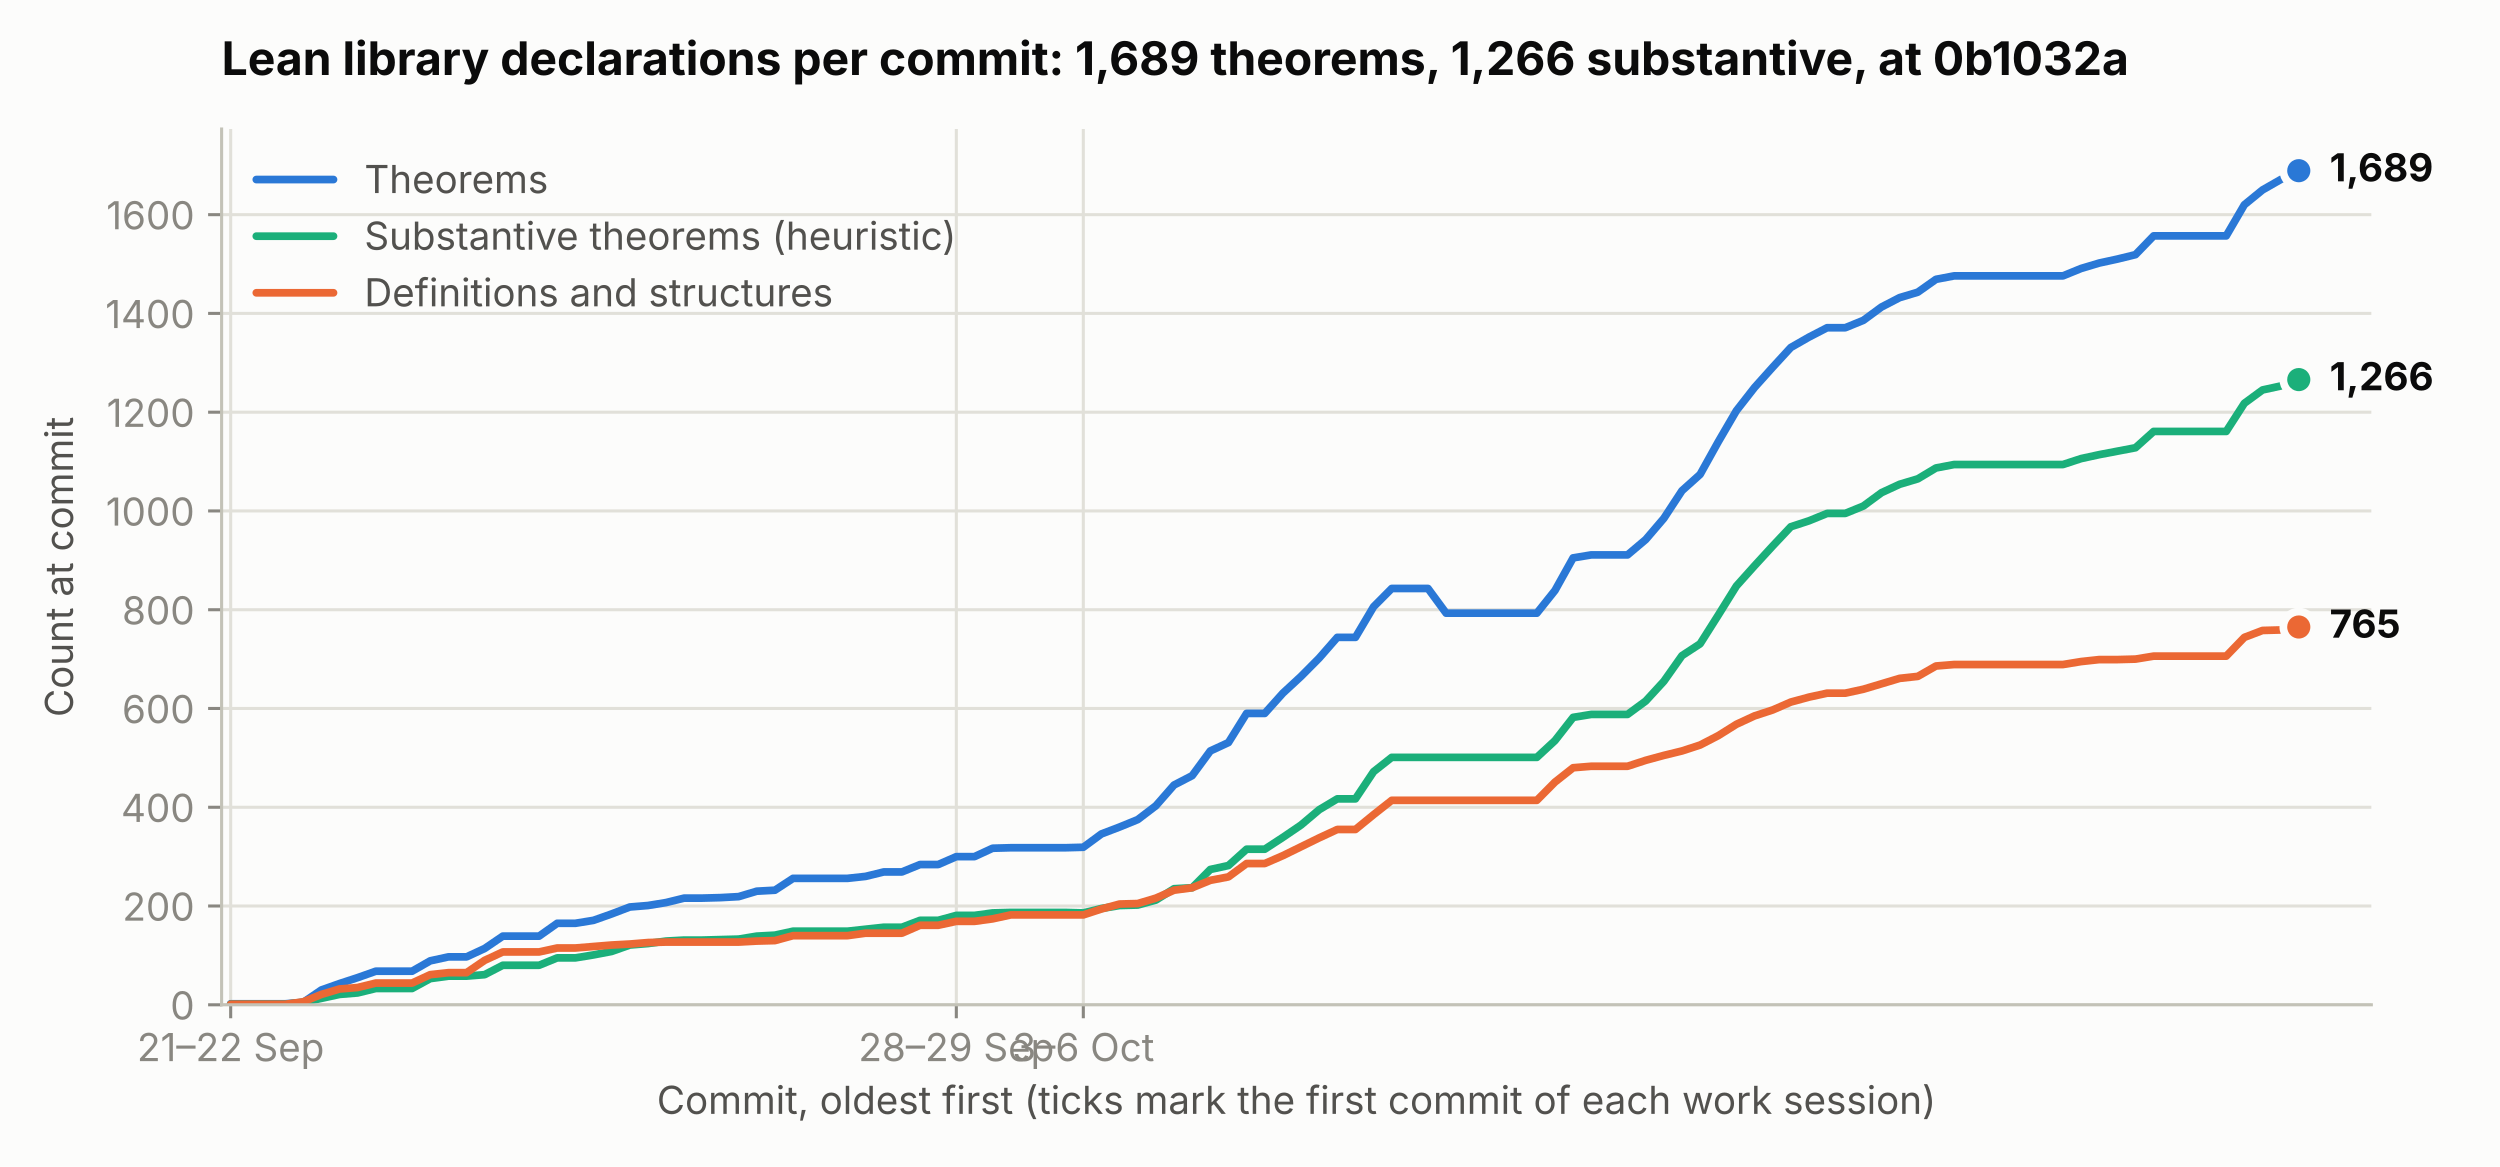
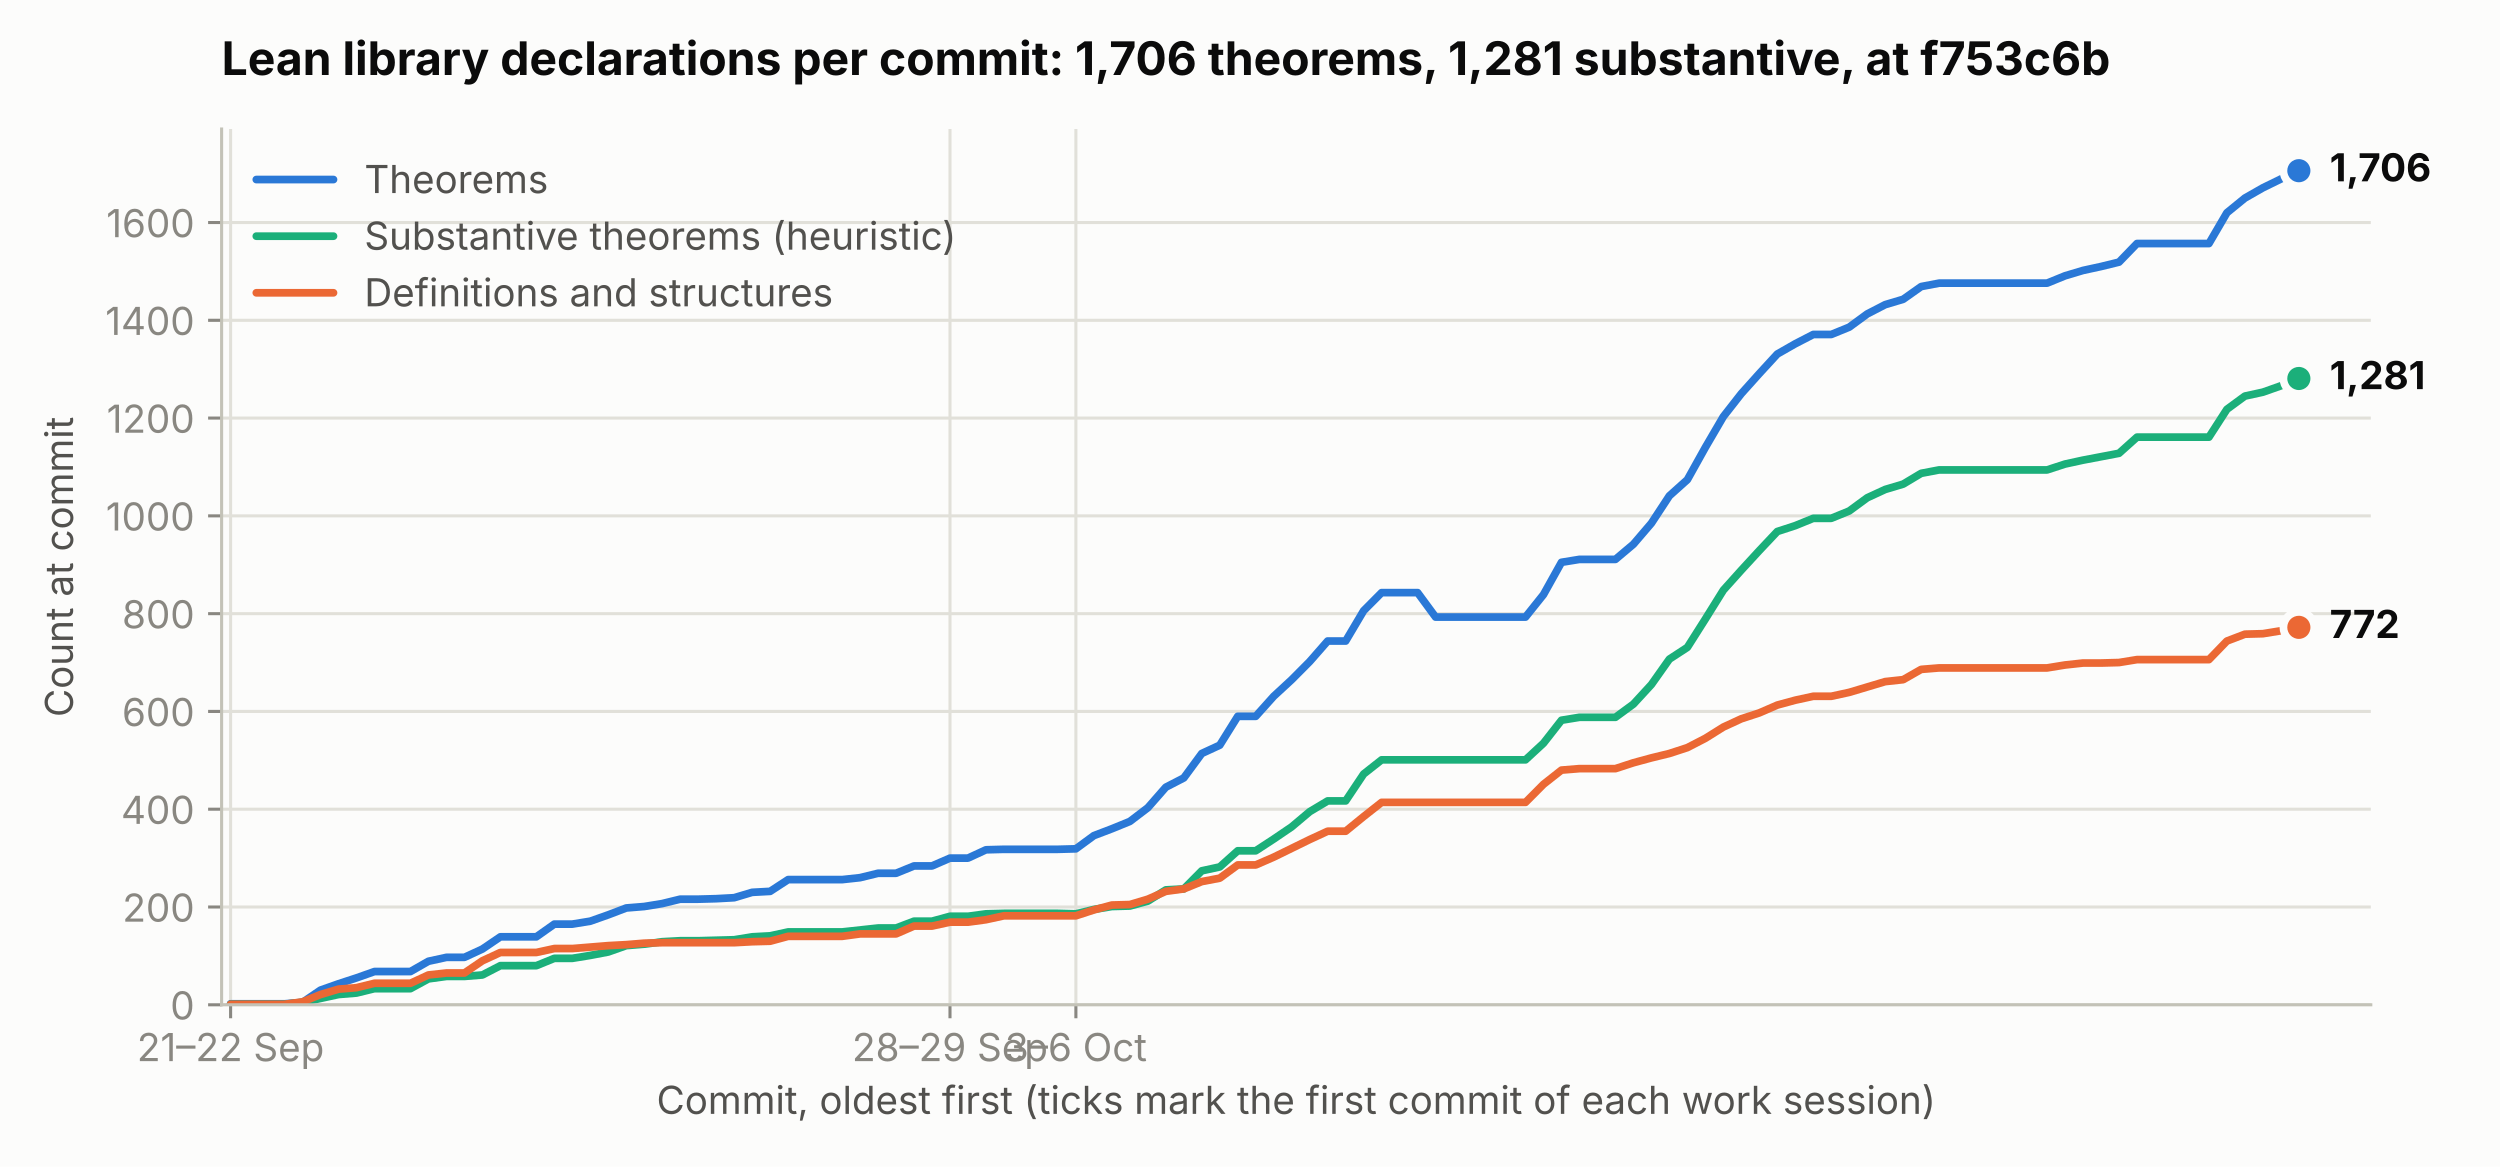
<svg xmlns="http://www.w3.org/2000/svg" xmlns:xlink="http://www.w3.org/1999/xlink" width="648pt" height="302.4pt" viewBox="0 0 648 302.4" version="1.1">
  <defs>
    <style type="text/css">*{stroke-linejoin: round; stroke-linecap: butt}</style>
  </defs>
  <g id="figure_1">
    <g id="patch_1">
      <path d="M 0 302.4 L 648 302.4 L 648 0 L 0 0 z " style="fill: #fcfcfb" />
    </g>
    <g id="axes_1">
      <g id="patch_2">
-         <path d="M 57.44 260.44 L 614.652 260.44 L 614.652 33.44 L 57.44 33.44 z " style="fill: #fcfcfb" />
+         <path d="M 57.44 260.44 L 614.51 260.44 L 614.51 33.44 L 57.44 33.44 z " style="fill: #fcfcfb" />
      </g>
      <g id="matplotlib.axis_1">
        <g id="xtick_1">
          <g id="line2d_1">
-             <path d="M 59.791 260.44 L 59.791 33.44 " clip-path="url(#p38d503b0bf)" style="fill: none; stroke: #e1e0d9; stroke-width: 0.8; stroke-linecap: square" />
+             <path d="M 59.771 260.44 L 59.771 33.44 " clip-path="url(#pa59a335b87)" style="fill: none; stroke: #e1e0d9; stroke-width: 0.8; stroke-linecap: square" />
          </g>
          <g id="line2d_2">
            <defs>
              <path id="m02e6627c96" d="M 0 0 L 0 3.5 " style="stroke: #898781; stroke-width: 0.8" />
            </defs>
            <g>
-               <use xlink:href="#m02e6627c96" x="59.791" y="260.44" style="fill: #898781; stroke: #898781; stroke-width: 0.8" />
+               <use xlink:href="#m02e6627c96" x="59.771" y="260.44" style="fill: #898781; stroke: #898781; stroke-width: 0.8" />
            </g>
          </g>
          <g id="text_1">
-             <text style="font-size: 10px; font-family: 'Inter', 'Helvetica Neue', 'Arial', 'DejaVu Sans', sans-serif; text-anchor: middle; fill: #898781" x="59.791" y="275.038" transform="rotate(-0 59.79111 275.0384)">21–22 Sep</text>
+             <text style="font-size: 10px; font-family: 'Inter', 'Helvetica Neue', 'Arial', 'DejaVu Sans', sans-serif; text-anchor: middle; fill: #898781" x="59.771" y="275.038" transform="rotate(-0 59.77084 275.0384)">21–22 Sep</text>
          </g>
        </g>
        <g id="xtick_2">
          <g id="line2d_3">
-             <path d="M 247.88 260.44 L 247.88 33.44 " clip-path="url(#p38d503b0bf)" style="fill: none; stroke: #e1e0d9; stroke-width: 0.8; stroke-linecap: square" />
+             <path d="M 246.238 260.44 L 246.238 33.44 " clip-path="url(#pa59a335b87)" style="fill: none; stroke: #e1e0d9; stroke-width: 0.8; stroke-linecap: square" />
          </g>
          <g id="line2d_4">
            <g>
-               <use xlink:href="#m02e6627c96" x="247.88" y="260.44" style="fill: #898781; stroke: #898781; stroke-width: 0.8" />
+               <use xlink:href="#m02e6627c96" x="246.238" y="260.44" style="fill: #898781; stroke: #898781; stroke-width: 0.8" />
            </g>
          </g>
          <g id="text_2">
-             <text style="font-size: 10px; font-family: 'Inter', 'Helvetica Neue', 'Arial', 'DejaVu Sans', sans-serif; text-anchor: middle; fill: #898781" x="247.88" y="275.038" transform="rotate(-0 247.8795 275.0384)">28–29 Sep</text>
+             <text style="font-size: 10px; font-family: 'Inter', 'Helvetica Neue', 'Arial', 'DejaVu Sans', sans-serif; text-anchor: middle; fill: #898781" x="246.238" y="275.038" transform="rotate(-0 246.2378 275.0384)">28–29 Sep</text>
          </g>
        </g>
        <g id="xtick_3">
          <g id="line2d_5">
-             <path d="M 280.795 260.44 L 280.795 33.44 " clip-path="url(#p38d503b0bf)" style="fill: none; stroke: #e1e0d9; stroke-width: 0.8; stroke-linecap: square" />
+             <path d="M 278.87 260.44 L 278.87 33.44 " clip-path="url(#pa59a335b87)" style="fill: none; stroke: #e1e0d9; stroke-width: 0.8; stroke-linecap: square" />
          </g>
          <g id="line2d_6">
            <g>
-               <use xlink:href="#m02e6627c96" x="280.795" y="260.44" style="fill: #898781; stroke: #898781; stroke-width: 0.8" />
+               <use xlink:href="#m02e6627c96" x="278.87" y="260.44" style="fill: #898781; stroke: #898781; stroke-width: 0.8" />
            </g>
          </g>
          <g id="text_3">
-             <text style="font-size: 10px; font-family: 'Inter', 'Helvetica Neue', 'Arial', 'DejaVu Sans', sans-serif; text-anchor: middle; fill: #898781" x="280.795" y="275.038" transform="rotate(-0 280.795 275.0384)">3–6 Oct</text>
+             <text style="font-size: 10px; font-family: 'Inter', 'Helvetica Neue', 'Arial', 'DejaVu Sans', sans-serif; text-anchor: middle; fill: #898781" x="278.87" y="275.038" transform="rotate(-0 278.8695 275.0384)">3–6 Oct</text>
          </g>
        </g>
        <g id="text_4">
-           <text style="font-size: 10px; font-family: 'Inter', 'Helvetica Neue', 'Arial', 'DejaVu Sans', sans-serif; text-anchor: middle; fill: #52514e" x="336.046" y="288.717" transform="rotate(-0 336.0459 288.7166)">Commit, oldest first (ticks mark the first commit of each work session)</text>
+           <text style="font-size: 10px; font-family: 'Inter', 'Helvetica Neue', 'Arial', 'DejaVu Sans', sans-serif; text-anchor: middle; fill: #52514e" x="335.975" y="288.717" transform="rotate(-0 335.975 288.7166)">Commit, oldest first (ticks mark the first commit of each work session)</text>
        </g>
      </g>
      <g id="matplotlib.axis_2">
        <g id="ytick_1">
          <g id="line2d_7">
-             <path d="M 57.44 260.44 L 614.652 260.44 " clip-path="url(#p38d503b0bf)" style="fill: none; stroke: #e1e0d9; stroke-width: 0.8; stroke-linecap: square" />
+             <path d="M 57.44 260.44 L 614.51 260.44 " clip-path="url(#pa59a335b87)" style="fill: none; stroke: #e1e0d9; stroke-width: 0.8; stroke-linecap: square" />
          </g>
          <g id="line2d_8">
            <defs>
              <path id="mba09e6026b" d="M 0 0 L -3.5 0 " style="stroke: #898781; stroke-width: 0.8" />
            </defs>
            <g>
              <use xlink:href="#mba09e6026b" x="57.44" y="260.44" style="fill: #898781; stroke: #898781; stroke-width: 0.8" />
            </g>
          </g>
          <g id="text_5">
            <text style="font-size: 10px; font-family: 'Inter', 'Helvetica Neue', 'Arial', 'DejaVu Sans', sans-serif; text-anchor: end; fill: #898781" x="50.44" y="264.239" transform="rotate(-0 50.44 264.2392)">0</text>
          </g>
        </g>
        <g id="ytick_2">
          <g id="line2d_9">
-             <path d="M 57.44 234.839 L 614.652 234.839 " clip-path="url(#p38d503b0bf)" style="fill: none; stroke: #e1e0d9; stroke-width: 0.8; stroke-linecap: square" />
+             <path d="M 57.44 235.095 L 614.51 235.095 " clip-path="url(#pa59a335b87)" style="fill: none; stroke: #e1e0d9; stroke-width: 0.8; stroke-linecap: square" />
          </g>
          <g id="line2d_10">
            <g>
-               <use xlink:href="#mba09e6026b" x="57.44" y="234.839" style="fill: #898781; stroke: #898781; stroke-width: 0.8" />
+               <use xlink:href="#mba09e6026b" x="57.44" y="235.095" style="fill: #898781; stroke: #898781; stroke-width: 0.8" />
            </g>
          </g>
          <g id="text_6">
-             <text style="font-size: 10px; font-family: 'Inter', 'Helvetica Neue', 'Arial', 'DejaVu Sans', sans-serif; text-anchor: end; fill: #898781" x="50.44" y="238.639" transform="rotate(-0 50.44 238.6387)">200</text>
+             <text style="font-size: 10px; font-family: 'Inter', 'Helvetica Neue', 'Arial', 'DejaVu Sans', sans-serif; text-anchor: end; fill: #898781" x="50.44" y="238.894" transform="rotate(-0 50.44 238.8938)">200</text>
          </g>
        </g>
        <g id="ytick_3">
          <g id="line2d_11">
-             <path d="M 57.44 209.239 L 614.652 209.239 " clip-path="url(#p38d503b0bf)" style="fill: none; stroke: #e1e0d9; stroke-width: 0.8; stroke-linecap: square" />
+             <path d="M 57.44 209.749 L 614.51 209.749 " clip-path="url(#pa59a335b87)" style="fill: none; stroke: #e1e0d9; stroke-width: 0.8; stroke-linecap: square" />
          </g>
          <g id="line2d_12">
            <g>
-               <use xlink:href="#mba09e6026b" x="57.44" y="209.239" style="fill: #898781; stroke: #898781; stroke-width: 0.8" />
+               <use xlink:href="#mba09e6026b" x="57.44" y="209.749" style="fill: #898781; stroke: #898781; stroke-width: 0.8" />
            </g>
          </g>
          <g id="text_7">
-             <text style="font-size: 10px; font-family: 'Inter', 'Helvetica Neue', 'Arial', 'DejaVu Sans', sans-serif; text-anchor: end; fill: #898781" x="50.44" y="213.038" transform="rotate(-0 50.44 213.0381)">400</text>
+             <text style="font-size: 10px; font-family: 'Inter', 'Helvetica Neue', 'Arial', 'DejaVu Sans', sans-serif; text-anchor: end; fill: #898781" x="50.44" y="213.548" transform="rotate(-0 50.44 213.5484)">400</text>
          </g>
        </g>
        <g id="ytick_4">
          <g id="line2d_13">
-             <path d="M 57.44 183.638 L 614.652 183.638 " clip-path="url(#p38d503b0bf)" style="fill: none; stroke: #e1e0d9; stroke-width: 0.8; stroke-linecap: square" />
+             <path d="M 57.44 184.404 L 614.51 184.404 " clip-path="url(#pa59a335b87)" style="fill: none; stroke: #e1e0d9; stroke-width: 0.8; stroke-linecap: square" />
          </g>
          <g id="line2d_14">
            <g>
-               <use xlink:href="#mba09e6026b" x="57.44" y="183.638" style="fill: #898781; stroke: #898781; stroke-width: 0.8" />
+               <use xlink:href="#mba09e6026b" x="57.44" y="184.404" style="fill: #898781; stroke: #898781; stroke-width: 0.8" />
            </g>
          </g>
          <g id="text_8">
-             <text style="font-size: 10px; font-family: 'Inter', 'Helvetica Neue', 'Arial', 'DejaVu Sans', sans-serif; text-anchor: end; fill: #898781" x="50.44" y="187.438" transform="rotate(-0 50.44 187.4376)">600</text>
+             <text style="font-size: 10px; font-family: 'Inter', 'Helvetica Neue', 'Arial', 'DejaVu Sans', sans-serif; text-anchor: end; fill: #898781" x="50.44" y="188.203" transform="rotate(-0 50.44 188.2029)">600</text>
          </g>
        </g>
        <g id="ytick_5">
          <g id="line2d_15">
-             <path d="M 57.44 158.038 L 614.652 158.038 " clip-path="url(#p38d503b0bf)" style="fill: none; stroke: #e1e0d9; stroke-width: 0.8; stroke-linecap: square" />
+             <path d="M 57.44 159.058 L 614.51 159.058 " clip-path="url(#pa59a335b87)" style="fill: none; stroke: #e1e0d9; stroke-width: 0.8; stroke-linecap: square" />
          </g>
          <g id="line2d_16">
            <g>
-               <use xlink:href="#mba09e6026b" x="57.44" y="158.038" style="fill: #898781; stroke: #898781; stroke-width: 0.8" />
+               <use xlink:href="#mba09e6026b" x="57.44" y="159.058" style="fill: #898781; stroke: #898781; stroke-width: 0.8" />
            </g>
          </g>
          <g id="text_9">
-             <text style="font-size: 10px; font-family: 'Inter', 'Helvetica Neue', 'Arial', 'DejaVu Sans', sans-serif; text-anchor: end; fill: #898781" x="50.44" y="161.837" transform="rotate(-0 50.44 161.8371)">800</text>
+             <text style="font-size: 10px; font-family: 'Inter', 'Helvetica Neue', 'Arial', 'DejaVu Sans', sans-serif; text-anchor: end; fill: #898781" x="50.44" y="162.858" transform="rotate(-0 50.44 162.8575)">800</text>
          </g>
        </g>
        <g id="ytick_6">
          <g id="line2d_17">
-             <path d="M 57.44 132.437 L 614.652 132.437 " clip-path="url(#p38d503b0bf)" style="fill: none; stroke: #e1e0d9; stroke-width: 0.8; stroke-linecap: square" />
+             <path d="M 57.44 133.713 L 614.51 133.713 " clip-path="url(#pa59a335b87)" style="fill: none; stroke: #e1e0d9; stroke-width: 0.8; stroke-linecap: square" />
          </g>
          <g id="line2d_18">
            <g>
-               <use xlink:href="#mba09e6026b" x="57.44" y="132.437" style="fill: #898781; stroke: #898781; stroke-width: 0.8" />
+               <use xlink:href="#mba09e6026b" x="57.44" y="133.713" style="fill: #898781; stroke: #898781; stroke-width: 0.8" />
            </g>
          </g>
          <g id="text_10">
-             <text style="font-size: 10px; font-family: 'Inter', 'Helvetica Neue', 'Arial', 'DejaVu Sans', sans-serif; text-anchor: end; fill: #898781" x="50.44" y="136.237" transform="rotate(-0 50.44 136.2365)">1000</text>
+             <text style="font-size: 10px; font-family: 'Inter', 'Helvetica Neue', 'Arial', 'DejaVu Sans', sans-serif; text-anchor: end; fill: #898781" x="50.44" y="137.512" transform="rotate(-0 50.44 137.5121)">1000</text>
          </g>
        </g>
        <g id="ytick_7">
          <g id="line2d_19">
-             <path d="M 57.44 106.837 L 614.652 106.837 " clip-path="url(#p38d503b0bf)" style="fill: none; stroke: #e1e0d9; stroke-width: 0.8; stroke-linecap: square" />
+             <path d="M 57.44 108.367 L 614.51 108.367 " clip-path="url(#pa59a335b87)" style="fill: none; stroke: #e1e0d9; stroke-width: 0.8; stroke-linecap: square" />
          </g>
          <g id="line2d_20">
            <g>
-               <use xlink:href="#mba09e6026b" x="57.44" y="106.837" style="fill: #898781; stroke: #898781; stroke-width: 0.8" />
+               <use xlink:href="#mba09e6026b" x="57.44" y="108.367" style="fill: #898781; stroke: #898781; stroke-width: 0.8" />
            </g>
          </g>
          <g id="text_11">
-             <text style="font-size: 10px; font-family: 'Inter', 'Helvetica Neue', 'Arial', 'DejaVu Sans', sans-serif; text-anchor: end; fill: #898781" x="50.44" y="110.636" transform="rotate(-0 50.44 110.636)">1200</text>
+             <text style="font-size: 10px; font-family: 'Inter', 'Helvetica Neue', 'Arial', 'DejaVu Sans', sans-serif; text-anchor: end; fill: #898781" x="50.44" y="112.167" transform="rotate(-0 50.44 112.1666)">1200</text>
          </g>
        </g>
        <g id="ytick_8">
          <g id="line2d_21">
-             <path d="M 57.44 81.236 L 614.652 81.236 " clip-path="url(#p38d503b0bf)" style="fill: none; stroke: #e1e0d9; stroke-width: 0.8; stroke-linecap: square" />
+             <path d="M 57.44 83.022 L 614.51 83.022 " clip-path="url(#pa59a335b87)" style="fill: none; stroke: #e1e0d9; stroke-width: 0.8; stroke-linecap: square" />
          </g>
          <g id="line2d_22">
            <g>
-               <use xlink:href="#mba09e6026b" x="57.44" y="81.236" style="fill: #898781; stroke: #898781; stroke-width: 0.8" />
+               <use xlink:href="#mba09e6026b" x="57.44" y="83.022" style="fill: #898781; stroke: #898781; stroke-width: 0.8" />
            </g>
          </g>
          <g id="text_12">
-             <text style="font-size: 10px; font-family: 'Inter', 'Helvetica Neue', 'Arial', 'DejaVu Sans', sans-serif; text-anchor: end; fill: #898781" x="50.44" y="85.035" transform="rotate(-0 50.44 85.03543)">1400</text>
+             <text style="font-size: 10px; font-family: 'Inter', 'Helvetica Neue', 'Arial', 'DejaVu Sans', sans-serif; text-anchor: end; fill: #898781" x="50.44" y="86.821" transform="rotate(-0 50.44 86.82121)">1400</text>
          </g>
        </g>
        <g id="ytick_9">
          <g id="line2d_23">
-             <path d="M 57.44 55.636 L 614.652 55.636 " clip-path="url(#p38d503b0bf)" style="fill: none; stroke: #e1e0d9; stroke-width: 0.8; stroke-linecap: square" />
+             <path d="M 57.44 57.677 L 614.51 57.677 " clip-path="url(#pa59a335b87)" style="fill: none; stroke: #e1e0d9; stroke-width: 0.8; stroke-linecap: square" />
          </g>
          <g id="line2d_24">
            <g>
-               <use xlink:href="#mba09e6026b" x="57.44" y="55.636" style="fill: #898781; stroke: #898781; stroke-width: 0.8" />
+               <use xlink:href="#mba09e6026b" x="57.44" y="57.677" style="fill: #898781; stroke: #898781; stroke-width: 0.8" />
            </g>
          </g>
          <g id="text_13">
-             <text style="font-size: 10px; font-family: 'Inter', 'Helvetica Neue', 'Arial', 'DejaVu Sans', sans-serif; text-anchor: end; fill: #898781" x="50.44" y="59.435" transform="rotate(-0 50.44 59.43489)">1600</text>
+             <text style="font-size: 10px; font-family: 'Inter', 'Helvetica Neue', 'Arial', 'DejaVu Sans', sans-serif; text-anchor: end; fill: #898781" x="50.44" y="61.476" transform="rotate(-0 50.44 61.47579)">1600</text>
          </g>
        </g>
        <g id="text_14">
          <text style="font-size: 10px; font-family: 'Inter', 'Helvetica Neue', 'Arial', 'DejaVu Sans', sans-serif; text-anchor: middle; fill: #52514e" x="18.91" y="146.94" transform="rotate(-90 18.91031 146.94)">Count at commit</text>
        </g>
      </g>
      <g id="line2d_25">
-         <path d="M 59.791 260.184 L 64.493 260.184 L 69.196 260.184 L 73.898 260.184 L 78.6 259.8 L 83.302 256.6 L 88.004 254.936 L 92.707 253.4 L 97.409 251.736 L 102.111 251.736 L 106.813 251.736 L 111.515 249.048 L 116.218 248.024 L 120.92 248.024 L 125.622 245.848 L 130.324 242.648 L 135.026 242.648 L 139.729 242.648 L 144.431 239.32 L 149.133 239.32 L 153.835 238.552 L 158.538 236.888 L 163.24 235.095 L 167.942 234.711 L 172.644 233.943 L 177.346 232.791 L 182.049 232.791 L 186.751 232.663 L 191.453 232.407 L 196.155 230.999 L 200.857 230.743 L 205.56 227.671 L 210.262 227.671 L 214.964 227.671 L 219.666 227.671 L 224.368 227.159 L 229.071 226.007 L 233.773 226.007 L 238.475 224.087 L 243.177 224.087 L 247.88 222.039 L 252.582 222.039 L 257.284 219.863 L 261.986 219.735 L 266.688 219.735 L 271.391 219.735 L 276.093 219.735 L 280.795 219.607 L 285.497 216.151 L 290.199 214.359 L 294.902 212.439 L 299.604 208.855 L 304.306 203.479 L 309.008 201.047 L 313.71 194.647 L 318.413 192.471 L 323.115 184.918 L 327.817 184.918 L 332.519 179.67 L 337.222 175.318 L 341.924 170.582 L 346.626 165.206 L 351.328 165.206 L 356.03 157.27 L 360.733 152.534 L 365.435 152.534 L 370.137 152.534 L 374.839 158.934 L 379.541 158.934 L 384.244 158.934 L 388.946 158.934 L 393.648 158.934 L 398.35 158.934 L 403.052 153.046 L 407.755 144.598 L 412.457 143.83 L 417.159 143.83 L 421.861 143.83 L 426.563 139.861 L 431.266 134.357 L 435.968 127.189 L 440.67 122.965 L 445.372 114.517 L 450.075 106.453 L 454.777 100.437 L 459.479 95.189 L 464.181 90.068 L 468.883 87.38 L 473.586 84.948 L 478.288 84.948 L 482.99 83.028 L 487.692 79.572 L 492.394 77.14 L 497.097 75.732 L 501.799 72.404 L 506.501 71.508 L 511.203 71.508 L 515.905 71.508 L 520.608 71.508 L 525.31 71.508 L 530.012 71.508 L 534.714 71.508 L 539.417 69.588 L 544.119 68.18 L 548.821 67.156 L 553.523 66.004 L 558.225 61.14 L 562.928 61.14 L 567.63 61.14 L 572.332 61.14 L 577.034 61.14 L 581.736 53.076 L 586.439 49.236 L 591.141 46.547 L 595.843 44.243 " clip-path="url(#p38d503b0bf)" style="fill: none; stroke: #2a78d6; stroke-width: 2; stroke-linecap: round" />
+         <path d="M 59.771 260.187 L 64.433 260.187 L 69.094 260.187 L 73.756 260.187 L 78.418 259.806 L 83.079 256.638 L 87.741 254.991 L 92.403 253.47 L 97.064 251.823 L 101.726 251.823 L 106.388 251.823 L 111.049 249.161 L 115.711 248.147 L 120.373 248.147 L 125.034 245.993 L 129.696 242.825 L 134.358 242.825 L 139.019 242.825 L 143.681 239.53 L 148.343 239.53 L 153.004 238.77 L 157.666 237.122 L 162.328 235.348 L 166.989 234.968 L 171.651 234.207 L 176.313 233.067 L 180.974 233.067 L 185.636 232.94 L 190.298 232.687 L 194.959 231.293 L 199.621 231.039 L 204.283 227.998 L 208.944 227.998 L 213.606 227.998 L 218.268 227.998 L 222.929 227.491 L 227.591 226.35 L 232.253 226.35 L 236.914 224.449 L 241.576 224.449 L 246.238 222.422 L 250.899 222.422 L 255.561 220.267 L 260.223 220.141 L 264.884 220.141 L 269.546 220.141 L 274.208 220.141 L 278.87 220.014 L 283.531 216.592 L 288.193 214.818 L 292.855 212.917 L 297.516 209.369 L 302.178 204.046 L 306.84 201.639 L 311.501 195.302 L 316.163 193.148 L 320.825 185.671 L 325.486 185.671 L 330.148 180.475 L 334.81 176.166 L 339.471 171.478 L 344.133 166.155 L 348.795 166.155 L 353.456 158.298 L 358.118 153.609 L 362.78 153.609 L 367.441 153.609 L 372.103 159.945 L 376.765 159.945 L 381.426 159.945 L 386.088 159.945 L 390.75 159.945 L 395.411 159.945 L 400.073 154.116 L 404.735 145.752 L 409.396 144.992 L 414.058 144.992 L 418.72 144.992 L 423.381 141.063 L 428.043 135.614 L 432.705 128.517 L 437.366 124.335 L 442.028 115.971 L 446.69 107.987 L 451.351 102.031 L 456.013 96.835 L 460.675 91.766 L 465.336 89.105 L 469.998 86.697 L 474.66 86.697 L 479.321 84.796 L 483.983 81.375 L 488.645 78.967 L 493.307 77.573 L 497.968 74.278 L 502.63 73.391 L 507.292 73.391 L 511.953 73.391 L 516.615 73.391 L 521.277 73.391 L 525.938 73.391 L 530.6 73.391 L 535.262 71.49 L 539.923 70.096 L 544.585 69.082 L 549.247 67.941 L 553.908 63.126 L 558.57 63.126 L 563.232 63.126 L 567.893 63.126 L 572.555 63.126 L 577.217 55.142 L 581.878 51.34 L 586.54 48.679 L 591.202 46.398 L 595.863 44.243 " clip-path="url(#pa59a335b87)" style="fill: none; stroke: #2a78d6; stroke-width: 2; stroke-linecap: round" />
      </g>
      <g id="line2d_26">
        <defs>
          <path id="m0a6db412ab" d="M 0 4 C 1.061 4 2.078 3.579 2.828 2.828 C 3.579 2.078 4 1.061 4 0 C 4 -1.061 3.579 -2.078 2.828 -2.828 C 2.078 -3.579 1.061 -4 0 -4 C -1.061 -4 -2.078 -3.579 -2.828 -2.828 C -3.579 -2.078 -4 -1.061 -4 0 C -4 1.061 -3.579 2.078 -2.828 2.828 C -2.078 3.579 -1.061 4 0 4 z " style="stroke: #fcfcfb; stroke-width: 2" />
        </defs>
-         <g clip-path="url(#p38d503b0bf)">
-           <use xlink:href="#m0a6db412ab" x="595.843" y="44.243" style="fill: #2a78d6; stroke: #fcfcfb; stroke-width: 2" />
+         <g clip-path="url(#pa59a335b87)">
+           <use xlink:href="#m0a6db412ab" x="595.863" y="44.243" style="fill: #2a78d6; stroke: #fcfcfb; stroke-width: 2" />
        </g>
      </g>
      <g id="line2d_27">
-         <path d="M 59.791 260.312 L 64.493 260.312 L 69.196 260.312 L 73.898 260.312 L 78.6 259.8 L 83.302 258.776 L 88.004 257.752 L 92.707 257.368 L 97.409 256.216 L 102.111 256.216 L 106.813 256.216 L 111.515 253.656 L 116.218 253.016 L 120.92 253.016 L 125.622 252.632 L 130.324 250.2 L 135.026 250.2 L 139.729 250.2 L 144.431 248.28 L 149.133 248.28 L 153.835 247.512 L 158.538 246.616 L 163.24 244.952 L 167.942 244.568 L 172.644 243.928 L 177.346 243.672 L 182.049 243.672 L 186.751 243.544 L 191.453 243.416 L 196.155 242.648 L 200.857 242.392 L 205.56 241.368 L 210.262 241.368 L 214.964 241.368 L 219.666 241.368 L 224.368 240.856 L 229.071 240.344 L 233.773 240.344 L 238.475 238.552 L 243.177 238.552 L 247.88 237.272 L 252.582 237.272 L 257.284 236.631 L 261.986 236.503 L 266.688 236.503 L 271.391 236.503 L 276.093 236.503 L 280.795 236.631 L 285.497 235.479 L 290.199 234.711 L 294.902 234.583 L 299.604 233.303 L 304.306 230.359 L 309.008 230.103 L 313.71 225.367 L 318.413 224.343 L 323.115 220.119 L 327.817 220.119 L 332.519 217.047 L 337.222 213.847 L 341.924 209.879 L 346.626 207.063 L 351.328 207.063 L 356.03 200.023 L 360.733 196.311 L 365.435 196.311 L 370.137 196.311 L 374.839 196.311 L 379.541 196.311 L 384.244 196.311 L 388.946 196.311 L 393.648 196.311 L 398.35 196.311 L 403.052 191.959 L 407.755 185.942 L 412.457 185.174 L 417.159 185.174 L 421.861 185.174 L 426.563 181.718 L 431.266 176.598 L 435.968 169.942 L 440.67 166.87 L 445.372 159.446 L 450.075 151.894 L 454.777 146.646 L 459.479 141.525 L 464.181 136.533 L 468.883 134.997 L 473.586 133.077 L 478.288 133.077 L 482.99 131.157 L 487.692 127.701 L 492.394 125.525 L 497.097 124.117 L 501.799 121.301 L 506.501 120.405 L 511.203 120.405 L 515.905 120.405 L 520.608 120.405 L 525.31 120.405 L 530.012 120.405 L 534.714 120.405 L 539.417 118.869 L 544.119 117.845 L 548.821 116.949 L 553.523 116.053 L 558.225 111.829 L 562.928 111.829 L 567.63 111.829 L 572.332 111.829 L 577.034 111.829 L 581.736 104.533 L 586.439 101.077 L 591.141 100.053 L 595.843 98.389 " clip-path="url(#p38d503b0bf)" style="fill: none; stroke: #1baf7a; stroke-width: 2; stroke-linecap: round" />
+         <path d="M 59.771 260.313 L 64.433 260.313 L 69.094 260.313 L 73.756 260.313 L 78.418 259.806 L 83.079 258.793 L 87.741 257.779 L 92.403 257.399 L 97.064 256.258 L 101.726 256.258 L 106.388 256.258 L 111.049 253.723 L 115.711 253.09 L 120.373 253.09 L 125.034 252.71 L 129.696 250.302 L 134.358 250.302 L 139.019 250.302 L 143.681 248.401 L 148.343 248.401 L 153.004 247.641 L 157.666 246.753 L 162.328 245.106 L 166.989 244.726 L 171.651 244.092 L 176.313 243.839 L 180.974 243.839 L 185.636 243.712 L 190.298 243.585 L 194.959 242.825 L 199.621 242.571 L 204.283 241.558 L 208.944 241.558 L 213.606 241.558 L 218.268 241.558 L 222.929 241.051 L 227.591 240.544 L 232.253 240.544 L 236.914 238.77 L 241.576 238.77 L 246.238 237.502 L 250.899 237.502 L 255.561 236.869 L 260.223 236.742 L 264.884 236.742 L 269.546 236.742 L 274.208 236.742 L 278.87 236.869 L 283.531 235.728 L 288.193 234.968 L 292.855 234.841 L 297.516 233.574 L 302.178 230.659 L 306.84 230.406 L 311.501 225.717 L 316.163 224.703 L 320.825 220.521 L 325.486 220.521 L 330.148 217.479 L 334.81 214.311 L 339.471 210.383 L 344.133 207.595 L 348.795 207.595 L 353.456 200.625 L 358.118 196.95 L 362.78 196.95 L 367.441 196.95 L 372.103 196.95 L 376.765 196.95 L 381.426 196.95 L 386.088 196.95 L 390.75 196.95 L 395.411 196.95 L 400.073 192.641 L 404.735 186.685 L 409.396 185.924 L 414.058 185.924 L 418.72 185.924 L 423.381 182.503 L 428.043 177.434 L 432.705 170.844 L 437.366 167.802 L 442.028 160.452 L 446.69 152.975 L 451.351 147.78 L 456.013 142.71 L 460.675 137.768 L 465.336 136.247 L 469.998 134.346 L 474.66 134.346 L 479.321 132.446 L 483.983 129.024 L 488.645 126.87 L 493.307 125.476 L 497.968 122.688 L 502.63 121.801 L 507.292 121.801 L 511.953 121.801 L 516.615 121.801 L 521.277 121.801 L 525.938 121.801 L 530.6 121.801 L 535.262 120.28 L 539.923 119.266 L 544.585 118.379 L 549.247 117.492 L 553.908 113.31 L 558.57 113.31 L 563.232 113.31 L 567.893 113.31 L 572.555 113.31 L 577.217 106.086 L 581.878 102.665 L 586.54 101.651 L 591.202 100.003 L 595.863 98.103 " clip-path="url(#pa59a335b87)" style="fill: none; stroke: #1baf7a; stroke-width: 2; stroke-linecap: round" />
      </g>
      <g id="line2d_28">
        <defs>
          <path id="m3a7581996c" d="M 0 4 C 1.061 4 2.078 3.579 2.828 2.828 C 3.579 2.078 4 1.061 4 0 C 4 -1.061 3.579 -2.078 2.828 -2.828 C 2.078 -3.579 1.061 -4 0 -4 C -1.061 -4 -2.078 -3.579 -2.828 -2.828 C -3.579 -2.078 -4 -1.061 -4 0 C -4 1.061 -3.579 2.078 -2.828 2.828 C -2.078 3.579 -1.061 4 0 4 z " style="stroke: #fcfcfb; stroke-width: 2" />
        </defs>
-         <g clip-path="url(#p38d503b0bf)">
-           <use xlink:href="#m3a7581996c" x="595.843" y="98.389" style="fill: #1baf7a; stroke: #fcfcfb; stroke-width: 2" />
+         <g clip-path="url(#pa59a335b87)">
+           <use xlink:href="#m3a7581996c" x="595.863" y="98.103" style="fill: #1baf7a; stroke: #fcfcfb; stroke-width: 2" />
        </g>
      </g>
      <g id="line2d_29">
-         <path d="M 59.791 260.312 L 64.493 260.312 L 69.196 260.312 L 73.898 260.312 L 78.6 259.672 L 83.302 257.752 L 88.004 256.344 L 92.707 255.96 L 97.409 254.808 L 102.111 254.808 L 106.813 254.808 L 111.515 252.632 L 116.218 252.12 L 120.92 252.12 L 125.622 248.92 L 130.324 246.744 L 135.026 246.744 L 139.729 246.744 L 144.431 245.72 L 149.133 245.72 L 153.835 245.336 L 158.538 244.952 L 163.24 244.696 L 167.942 244.312 L 172.644 244.184 L 177.346 244.184 L 182.049 244.184 L 186.751 244.184 L 191.453 244.184 L 196.155 243.928 L 200.857 243.8 L 205.56 242.52 L 210.262 242.52 L 214.964 242.52 L 219.666 242.52 L 224.368 241.88 L 229.071 241.88 L 233.773 241.88 L 238.475 239.832 L 243.177 239.832 L 247.88 238.808 L 252.582 238.808 L 257.284 238.168 L 261.986 237.144 L 266.688 237.144 L 271.391 237.144 L 276.093 237.144 L 280.795 237.144 L 285.497 235.607 L 290.199 234.327 L 294.902 234.199 L 299.604 232.791 L 304.306 230.743 L 309.008 230.103 L 313.71 228.183 L 318.413 227.287 L 323.115 223.831 L 327.817 223.831 L 332.519 221.783 L 337.222 219.479 L 341.924 217.175 L 346.626 214.999 L 351.328 214.999 L 356.03 211.159 L 360.733 207.447 L 365.435 207.447 L 370.137 207.447 L 374.839 207.447 L 379.541 207.447 L 384.244 207.447 L 388.946 207.447 L 393.648 207.447 L 398.35 207.447 L 403.052 202.711 L 407.755 198.999 L 412.457 198.615 L 417.159 198.615 L 421.861 198.615 L 426.563 197.079 L 431.266 195.799 L 435.968 194.647 L 440.67 193.111 L 445.372 190.679 L 450.075 187.734 L 454.777 185.558 L 459.479 184.022 L 464.181 181.974 L 468.883 180.694 L 473.586 179.67 L 478.288 179.67 L 482.99 178.646 L 487.692 177.238 L 492.394 175.83 L 497.097 175.318 L 501.799 172.63 L 506.501 172.246 L 511.203 172.246 L 515.905 172.246 L 520.608 172.246 L 525.31 172.246 L 530.012 172.246 L 534.714 172.246 L 539.417 171.478 L 544.119 170.966 L 548.821 170.966 L 553.523 170.838 L 558.225 170.07 L 562.928 170.07 L 567.63 170.07 L 572.332 170.07 L 577.034 170.07 L 581.736 165.206 L 586.439 163.414 L 591.141 163.286 L 595.843 162.518 " clip-path="url(#p38d503b0bf)" style="fill: none; stroke: #eb6834; stroke-width: 2; stroke-linecap: round" />
+         <path d="M 59.771 260.313 L 64.433 260.313 L 69.094 260.313 L 73.756 260.313 L 78.418 259.68 L 83.079 257.779 L 87.741 256.385 L 92.403 256.005 L 97.064 254.864 L 101.726 254.864 L 106.388 254.864 L 111.049 252.71 L 115.711 252.203 L 120.373 252.203 L 125.034 249.035 L 129.696 246.88 L 134.358 246.88 L 139.019 246.88 L 143.681 245.866 L 148.343 245.866 L 153.004 245.486 L 157.666 245.106 L 162.328 244.853 L 166.989 244.472 L 171.651 244.346 L 176.313 244.346 L 180.974 244.346 L 185.636 244.346 L 190.298 244.346 L 194.959 244.092 L 199.621 243.965 L 204.283 242.698 L 208.944 242.698 L 213.606 242.698 L 218.268 242.698 L 222.929 242.065 L 227.591 242.065 L 232.253 242.065 L 236.914 240.037 L 241.576 240.037 L 246.238 239.023 L 250.899 239.023 L 255.561 238.389 L 260.223 237.376 L 264.884 237.376 L 269.546 237.376 L 274.208 237.376 L 278.87 237.376 L 283.531 235.855 L 288.193 234.588 L 292.855 234.461 L 297.516 233.067 L 302.178 231.039 L 306.84 230.406 L 311.501 228.505 L 316.163 227.618 L 320.825 224.196 L 325.486 224.196 L 330.148 222.168 L 334.81 219.887 L 339.471 217.606 L 344.133 215.452 L 348.795 215.452 L 353.456 211.65 L 358.118 207.975 L 362.78 207.975 L 367.441 207.975 L 372.103 207.975 L 376.765 207.975 L 381.426 207.975 L 386.088 207.975 L 390.75 207.975 L 395.411 207.975 L 400.073 203.286 L 404.735 199.611 L 409.396 199.231 L 414.058 199.231 L 418.72 199.231 L 423.381 197.71 L 428.043 196.443 L 432.705 195.302 L 437.366 193.782 L 442.028 191.374 L 446.69 188.459 L 451.351 186.305 L 456.013 184.784 L 460.675 182.756 L 465.336 181.489 L 469.998 180.475 L 474.66 180.475 L 479.321 179.461 L 483.983 178.067 L 488.645 176.673 L 493.307 176.166 L 497.968 173.505 L 502.63 173.125 L 507.292 173.125 L 511.953 173.125 L 516.615 173.125 L 521.277 173.125 L 525.938 173.125 L 530.6 173.125 L 535.262 172.365 L 539.923 171.858 L 544.585 171.858 L 549.247 171.731 L 553.908 170.971 L 558.57 170.971 L 563.232 170.971 L 567.893 170.971 L 572.555 170.971 L 577.217 166.155 L 581.878 164.381 L 586.54 164.254 L 591.202 163.494 L 595.863 162.607 " clip-path="url(#pa59a335b87)" style="fill: none; stroke: #eb6834; stroke-width: 2; stroke-linecap: round" />
      </g>
      <g id="line2d_30">
        <defs>
          <path id="mdf5fe9879e" d="M 0 4 C 1.061 4 2.078 3.579 2.828 2.828 C 3.579 2.078 4 1.061 4 0 C 4 -1.061 3.579 -2.078 2.828 -2.828 C 2.078 -3.579 1.061 -4 0 -4 C -1.061 -4 -2.078 -3.579 -2.828 -2.828 C -3.579 -2.078 -4 -1.061 -4 0 C -4 1.061 -3.579 2.078 -2.828 2.828 C -2.078 3.579 -1.061 4 0 4 z " style="stroke: #fcfcfb; stroke-width: 2" />
        </defs>
-         <g clip-path="url(#p38d503b0bf)">
-           <use xlink:href="#mdf5fe9879e" x="595.843" y="162.518" style="fill: #eb6834; stroke: #fcfcfb; stroke-width: 2" />
+         <g clip-path="url(#pa59a335b87)">
+           <use xlink:href="#mdf5fe9879e" x="595.863" y="162.607" style="fill: #eb6834; stroke: #fcfcfb; stroke-width: 2" />
        </g>
      </g>
      <g id="patch_3">
        <path d="M 57.44 260.44 L 57.44 33.44 " style="fill: none; stroke: #c3c2b7; stroke-width: 0.8; stroke-linejoin: miter; stroke-linecap: square" />
      </g>
      <g id="patch_4">
-         <path d="M 57.44 260.44 L 614.652 260.44 " style="fill: none; stroke: #c3c2b7; stroke-width: 0.8; stroke-linejoin: miter; stroke-linecap: square" />
+         <path d="M 57.44 260.44 L 614.51 260.44 " style="fill: none; stroke: #c3c2b7; stroke-width: 0.8; stroke-linejoin: miter; stroke-linecap: square" />
      </g>
      <g id="text_15">
-         <text style="font-weight: 700; font-size: 10px; font-family: 'Inter', 'Helvetica Neue', 'Arial', 'DejaVu Sans', sans-serif; text-anchor: start; fill: #0b0b0b" x="603.843" y="47.003" transform="rotate(-0 603.8431 47.0028)">1,689</text>
+         <text style="font-weight: 700; font-size: 10px; font-family: 'Inter', 'Helvetica Neue', 'Arial', 'DejaVu Sans', sans-serif; text-anchor: start; fill: #0b0b0b" x="603.863" y="47.003" transform="rotate(-0 603.8633 47.00286)">1,706</text>
      </g>
      <g id="text_16">
-         <text style="font-weight: 700; font-size: 10px; font-family: 'Inter', 'Helvetica Neue', 'Arial', 'DejaVu Sans', sans-serif; text-anchor: start; fill: #0b0b0b" x="603.843" y="101.148" transform="rotate(-0 603.8431 101.1479)">1,266</text>
+         <text style="font-weight: 700; font-size: 10px; font-family: 'Inter', 'Helvetica Neue', 'Arial', 'DejaVu Sans', sans-serif; text-anchor: start; fill: #0b0b0b" x="603.863" y="100.862" transform="rotate(-0 603.8633 100.8619)">1,281</text>
      </g>
      <g id="text_17">
-         <text style="font-weight: 700; font-size: 10px; font-family: 'Inter', 'Helvetica Neue', 'Arial', 'DejaVu Sans', sans-serif; text-anchor: start; fill: #0b0b0b" x="603.843" y="165.277" transform="rotate(-0 603.8431 165.2773)">765</text>
+         <text style="font-weight: 700; font-size: 10px; font-family: 'Inter', 'Helvetica Neue', 'Arial', 'DejaVu Sans', sans-serif; text-anchor: start; fill: #0b0b0b" x="603.863" y="165.366" transform="rotate(-0 603.8633 165.366)">772</text>
      </g>
      <g id="text_18">
-         <text style="font-weight: 700; font-size: 12px; font-family: 'Inter', 'Helvetica Neue', 'Arial', 'DejaVu Sans', sans-serif; text-anchor: start; fill: #0b0b0b" x="57.44" y="19.44" transform="rotate(-0 57.44 19.44)">Lean library declarations per commit: 1,689 theorems, 1,266 substantive, at 0b1032a</text>
+         <text style="font-weight: 700; font-size: 12px; font-family: 'Inter', 'Helvetica Neue', 'Arial', 'DejaVu Sans', sans-serif; text-anchor: start; fill: #0b0b0b" x="57.44" y="19.44" transform="rotate(-0 57.44 19.44)">Lean library declarations per commit: 1,706 theorems, 1,281 substantive, at f753c6b</text>
      </g>
      <g id="legend_1">
        <g id="line2d_31">
          <path d="M 66.44 46.538 L 76.44 46.538 L 86.44 46.538 " style="fill: none; stroke: #2a78d6; stroke-width: 2; stroke-linecap: round" />
        </g>
        <g id="text_19">
          <text style="font-size: 10px; font-family: 'Inter', 'Helvetica Neue', 'Arial', 'DejaVu Sans', sans-serif; text-anchor: start; fill: #52514e" x="94.44" y="50.038" transform="rotate(-0 94.44 50.03844)">Theorems</text>
        </g>
        <g id="line2d_32">
          <path d="M 66.44 61.217 L 76.44 61.217 L 86.44 61.217 " style="fill: none; stroke: #1baf7a; stroke-width: 2; stroke-linecap: round" />
        </g>
        <g id="text_20">
          <text style="font-size: 10px; font-family: 'Inter', 'Helvetica Neue', 'Arial', 'DejaVu Sans', sans-serif; text-anchor: start; fill: #52514e" x="94.44" y="64.717" transform="rotate(-0 94.44 64.71656)">Substantive theorems (heuristic)</text>
        </g>
        <g id="line2d_33">
          <path d="M 66.44 75.895 L 76.44 75.895 L 86.44 75.895 " style="fill: none; stroke: #eb6834; stroke-width: 2; stroke-linecap: round" />
        </g>
        <g id="text_21">
          <text style="font-size: 10px; font-family: 'Inter', 'Helvetica Neue', 'Arial', 'DejaVu Sans', sans-serif; text-anchor: start; fill: #52514e" x="94.44" y="79.395" transform="rotate(-0 94.44 79.39469)">Definitions and structures</text>
        </g>
      </g>
    </g>
  </g>
  <defs>
-     <clipPath id="p38d503b0bf">
-       <rect x="57.44" y="33.44" width="557.212" height="227" />
+     <clipPath id="pa59a335b87">
+       <rect x="57.44" y="33.44" width="557.07" height="227" />
    </clipPath>
  </defs>
</svg>
